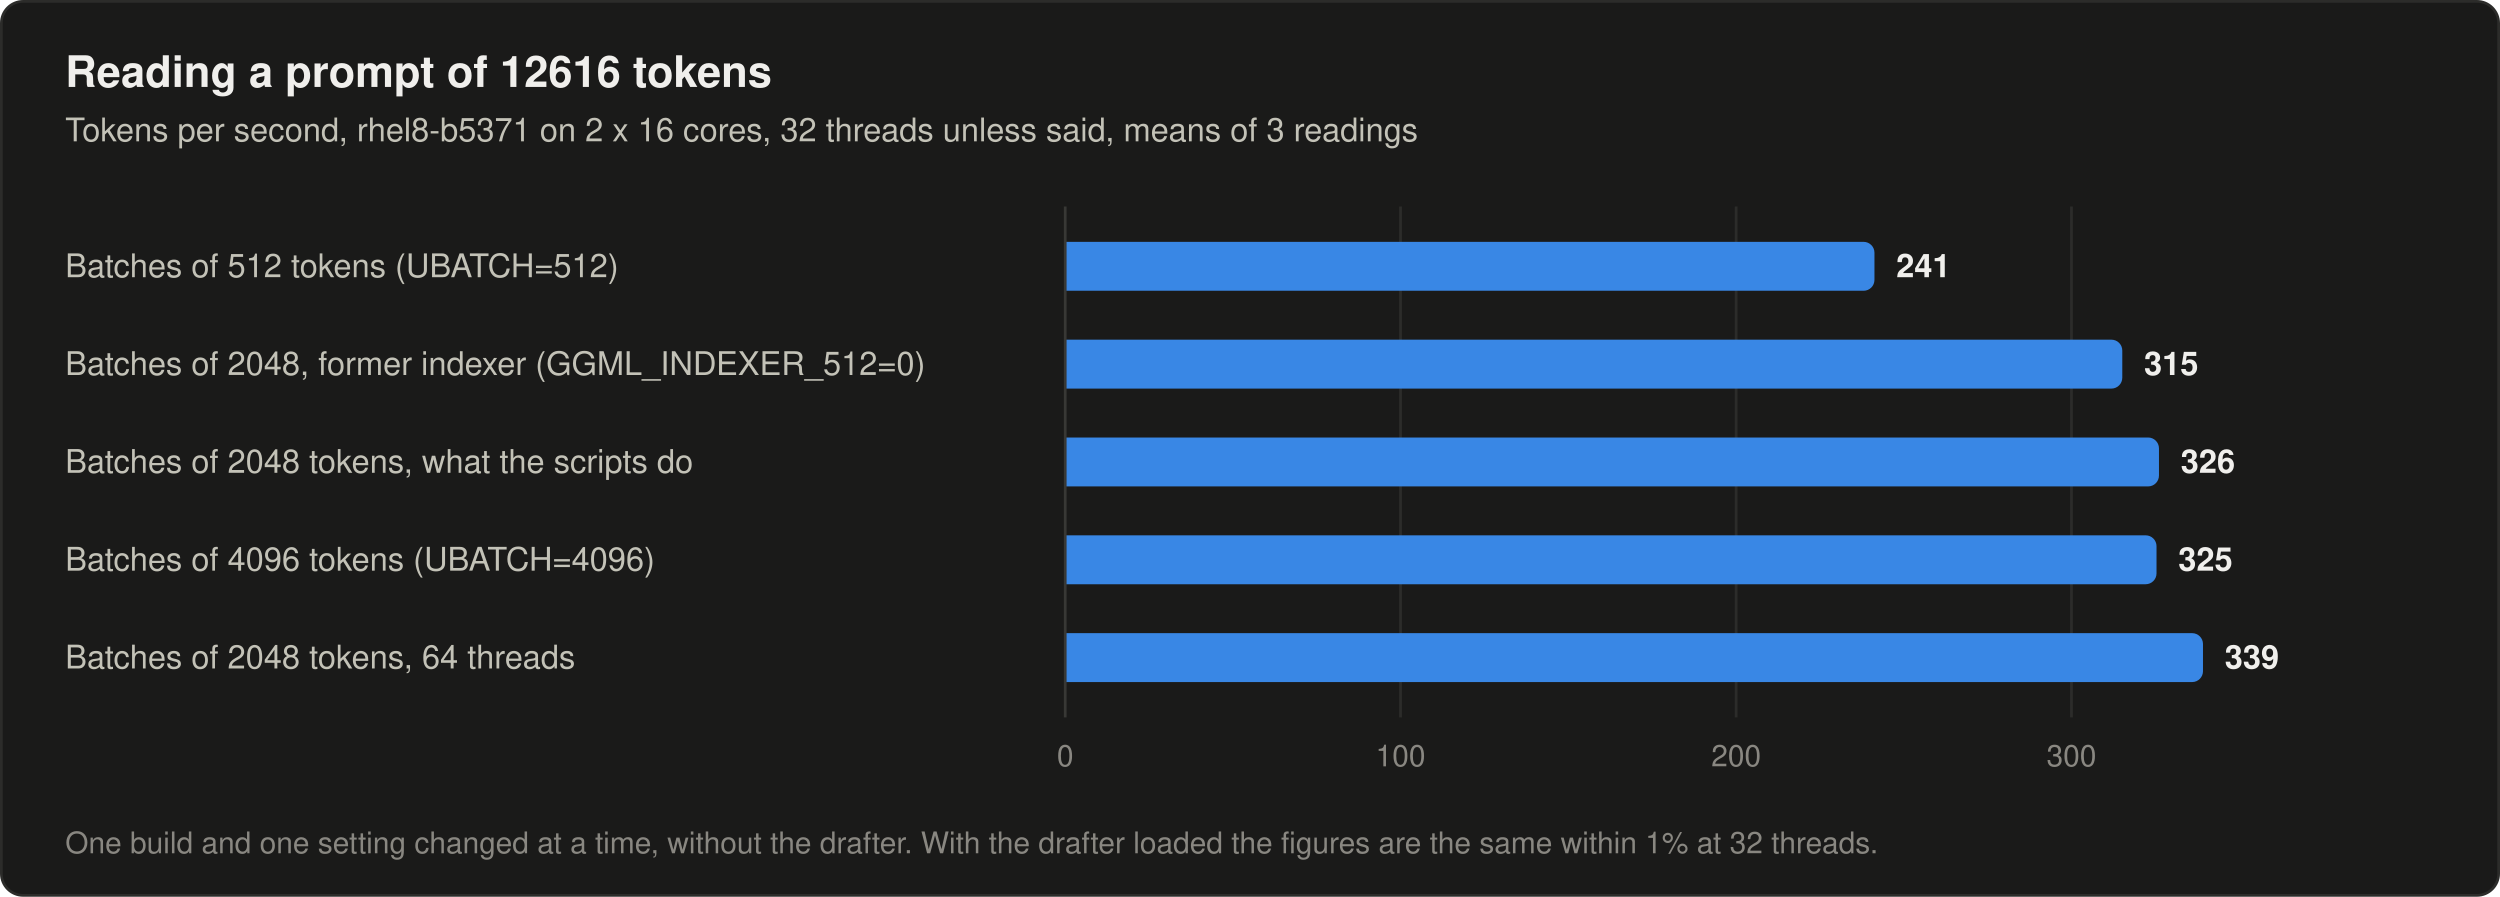
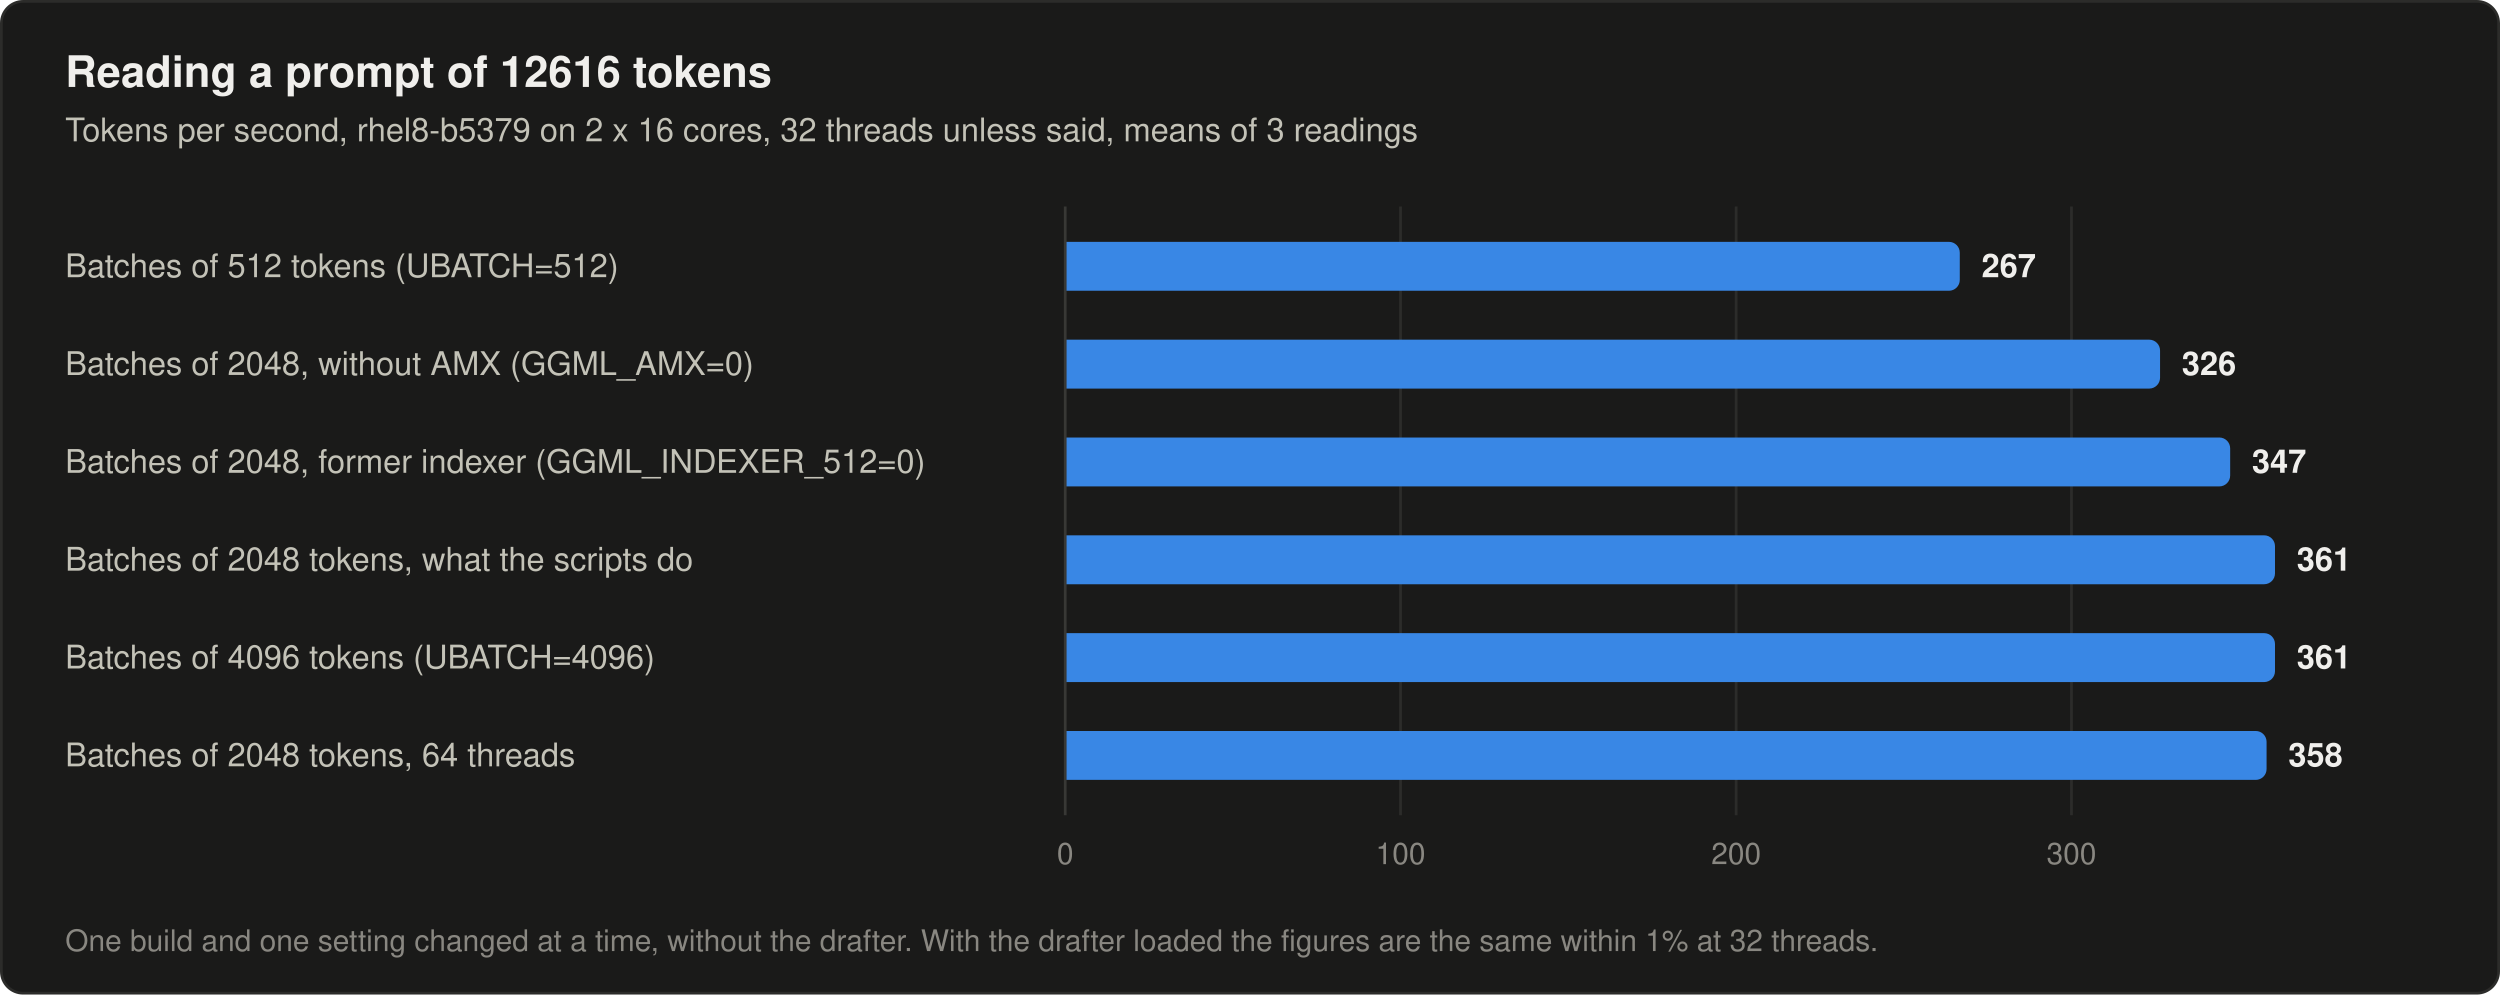
- <svg xmlns="http://www.w3.org/2000/svg" viewBox="0 0 920 330" width="920" height="330" role="img" aria-labelledby="t d" font-family="system-ui, -apple-system, 'Segoe UI', Helvetica, Arial, sans-serif">
-   <rect x="0.5" y="0.5" width="919" height="329" rx="8" fill="#1a1a19" stroke="#2c2c2a" />
+ <svg xmlns="http://www.w3.org/2000/svg" viewBox="0 0 920 366" width="920" height="366" role="img" aria-labelledby="t d" font-family="system-ui, -apple-system, 'Segoe UI', Helvetica, Arial, sans-serif">
+   <rect x="0.5" y="0.5" width="919" height="365" rx="8" fill="#1a1a19" stroke="#2c2c2a" />
  <text x="24" y="32" font-size="16" font-weight="600" fill="#f0efec">Reading a prompt of 12616 tokens</text>
-   <text x="24" y="52" font-size="12" fill="#c3c2b7">Tokens per second, rhel8-b5371 on 2 x 16 cores, 32 threads unless said, means of 3 readings</text>
-   <line x1="515.4" y1="76" x2="515.4" y2="264" stroke="#2c2c2a" stroke-width="1" />
-   <line x1="638.9" y1="76" x2="638.9" y2="264" stroke="#2c2c2a" stroke-width="1" />
-   <line x1="762.3" y1="76" x2="762.3" y2="264" stroke="#2c2c2a" stroke-width="1" />
-   <text x="392.0" y="282" font-size="11" text-anchor="middle" fill="#898781" style="font-variant-numeric: tabular-nums">0</text>
-   <text x="515.4" y="282" font-size="11" text-anchor="middle" fill="#898781" style="font-variant-numeric: tabular-nums">100</text>
-   <text x="638.9" y="282" font-size="11" text-anchor="middle" fill="#898781" style="font-variant-numeric: tabular-nums">200</text>
-   <text x="762.3" y="282" font-size="11" text-anchor="middle" fill="#898781" style="font-variant-numeric: tabular-nums">300</text>
+   <text x="24" y="52" font-size="12" fill="#c3c2b7">Tokens per second, rhel8-b5379 on 2 x 16 cores, 32 threads unless said, means of 3 readings</text>
+   <line x1="515.4" y1="76" x2="515.4" y2="300" stroke="#2c2c2a" stroke-width="1" />
+   <line x1="638.9" y1="76" x2="638.9" y2="300" stroke="#2c2c2a" stroke-width="1" />
+   <line x1="762.3" y1="76" x2="762.3" y2="300" stroke="#2c2c2a" stroke-width="1" />
+   <text x="392.0" y="318" font-size="11" text-anchor="middle" fill="#898781" style="font-variant-numeric: tabular-nums">0</text>
+   <text x="515.4" y="318" font-size="11" text-anchor="middle" fill="#898781" style="font-variant-numeric: tabular-nums">100</text>
+   <text x="638.9" y="318" font-size="11" text-anchor="middle" fill="#898781" style="font-variant-numeric: tabular-nums">200</text>
+   <text x="762.3" y="318" font-size="11" text-anchor="middle" fill="#898781" style="font-variant-numeric: tabular-nums">300</text>
  <text x="24" y="102.0" font-size="12" fill="#c3c2b7">Batches of 512 tokens (UBATCH=512)</text>
-   <path d="M392,89.0 h293.8 a4,4 0 0 1 4,4 v10 a4,4 0 0 1 -4,4 h-293.8 z" fill="#3987e5" />
-   <text x="697.8" y="102.0" font-size="12" font-weight="600" fill="#f0efec">241</text>
-   <text x="24" y="138.0" font-size="12" fill="#c3c2b7">Batches of 2048, former indexer (GGML_INDEXER_512=0)</text>
-   <path d="M392,125.0 h385.0 a4,4 0 0 1 4,4 v10 a4,4 0 0 1 -4,4 h-385.0 z" fill="#3987e5" />
-   <text x="789.0" y="138.0" font-size="12" font-weight="600" fill="#f0efec">315</text>
-   <text x="24" y="174.0" font-size="12" fill="#c3c2b7">Batches of 2048 tokens, what the scripts do</text>
-   <path d="M392,161.0 h398.5 a4,4 0 0 1 4,4 v10 a4,4 0 0 1 -4,4 h-398.5 z" fill="#3987e5" />
-   <text x="802.5" y="174.0" font-size="12" font-weight="600" fill="#f0efec">326</text>
-   <text x="24" y="210.0" font-size="12" fill="#c3c2b7">Batches of 4096 tokens (UBATCH=4096)</text>
-   <path d="M392,197.0 h397.6 a4,4 0 0 1 4,4 v10 a4,4 0 0 1 -4,4 h-397.6 z" fill="#3987e5" />
-   <text x="801.6" y="210.0" font-size="12" font-weight="600" fill="#f0efec">325</text>
-   <text x="24" y="246.0" font-size="12" fill="#c3c2b7">Batches of 2048 tokens, 64 threads</text>
-   <path d="M392,233.0 h414.7 a4,4 0 0 1 4,4 v10 a4,4 0 0 1 -4,4 h-414.7 z" fill="#3987e5" />
-   <text x="818.7" y="246.0" font-size="12" font-weight="600" fill="#f0efec">339</text>
-   <line x1="392" y1="76" x2="392" y2="264" stroke="#383835" stroke-width="1" />
-   <text x="24" y="314" font-size="11" fill="#898781">One build and one setting changed at a time, without the drafter. With the drafter loaded the figures are the same within 1% at 32 threads.</text>
+   <path d="M392,89.0 h325.2 a4,4 0 0 1 4,4 v10 a4,4 0 0 1 -4,4 h-325.2 z" fill="#3987e5" />
+   <text x="729.2" y="102.0" font-size="12" font-weight="600" fill="#f0efec">267</text>
+   <text x="24" y="138.0" font-size="12" fill="#c3c2b7">Batches of 2048, without AMX (GGML_AMX=0)</text>
+   <path d="M392,125.0 h398.9 a4,4 0 0 1 4,4 v10 a4,4 0 0 1 -4,4 h-398.9 z" fill="#3987e5" />
+   <text x="802.9" y="138.0" font-size="12" font-weight="600" fill="#f0efec">326</text>
+   <text x="24" y="174.0" font-size="12" fill="#c3c2b7">Batches of 2048, former indexer (GGML_INDEXER_512=0)</text>
+   <path d="M392,161.0 h424.7 a4,4 0 0 1 4,4 v10 a4,4 0 0 1 -4,4 h-424.7 z" fill="#3987e5" />
+   <text x="828.7" y="174.0" font-size="12" font-weight="600" fill="#f0efec">347</text>
+   <text x="24" y="210.0" font-size="12" fill="#c3c2b7">Batches of 2048 tokens, what the scripts do</text>
+   <path d="M392,197.0 h441.2 a4,4 0 0 1 4,4 v10 a4,4 0 0 1 -4,4 h-441.2 z" fill="#3987e5" />
+   <text x="845.2" y="210.0" font-size="12" font-weight="600" fill="#f0efec">361</text>
+   <text x="24" y="246.0" font-size="12" fill="#c3c2b7">Batches of 4096 tokens (UBATCH=4096)</text>
+   <path d="M392,233.0 h441.2 a4,4 0 0 1 4,4 v10 a4,4 0 0 1 -4,4 h-441.2 z" fill="#3987e5" />
+   <text x="845.2" y="246.0" font-size="12" font-weight="600" fill="#f0efec">361</text>
+   <text x="24" y="282.0" font-size="12" fill="#c3c2b7">Batches of 2048 tokens, 64 threads</text>
+   <path d="M392,269.0 h438.1 a4,4 0 0 1 4,4 v10 a4,4 0 0 1 -4,4 h-438.1 z" fill="#3987e5" />
+   <text x="842.1" y="282.0" font-size="12" font-weight="600" fill="#f0efec">358</text>
+   <line x1="392" y1="76" x2="392" y2="300" stroke="#383835" stroke-width="1" />
+   <text x="24" y="350" font-size="11" fill="#898781">One build and one setting changed at a time, without the drafter. With the drafter loaded the figures are the same within 1% at 32 threads.</text>
</svg>
